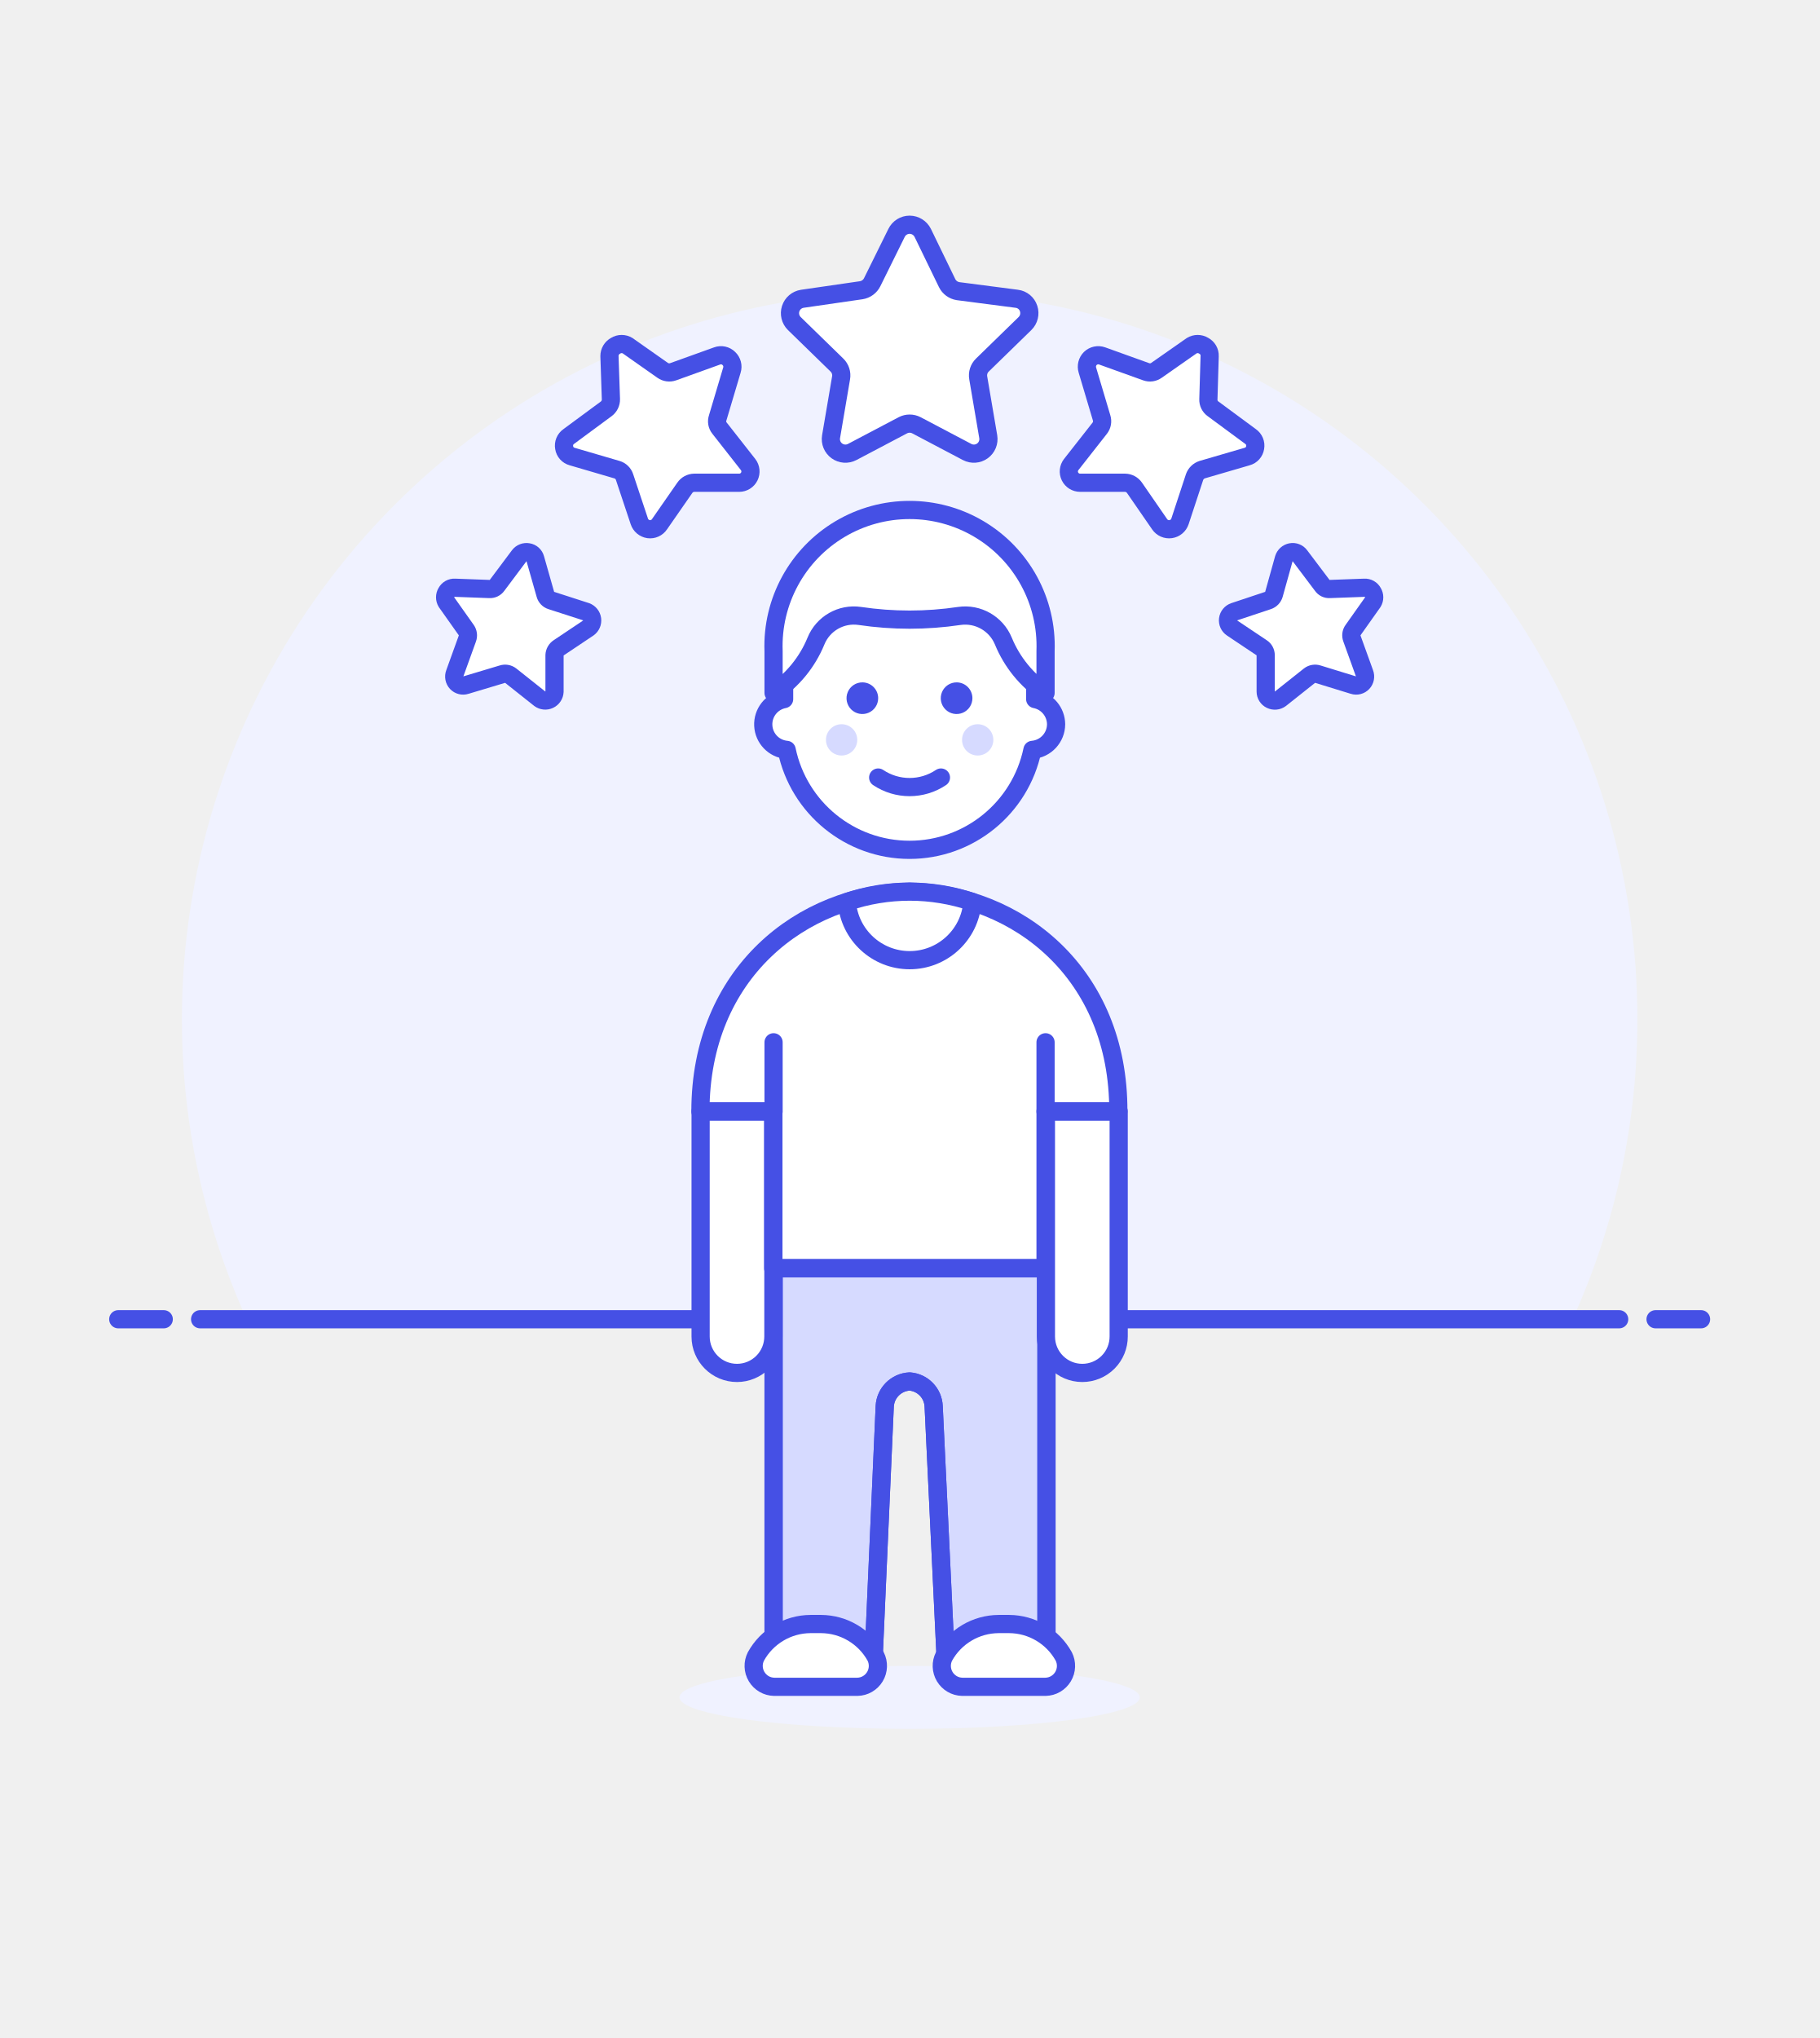
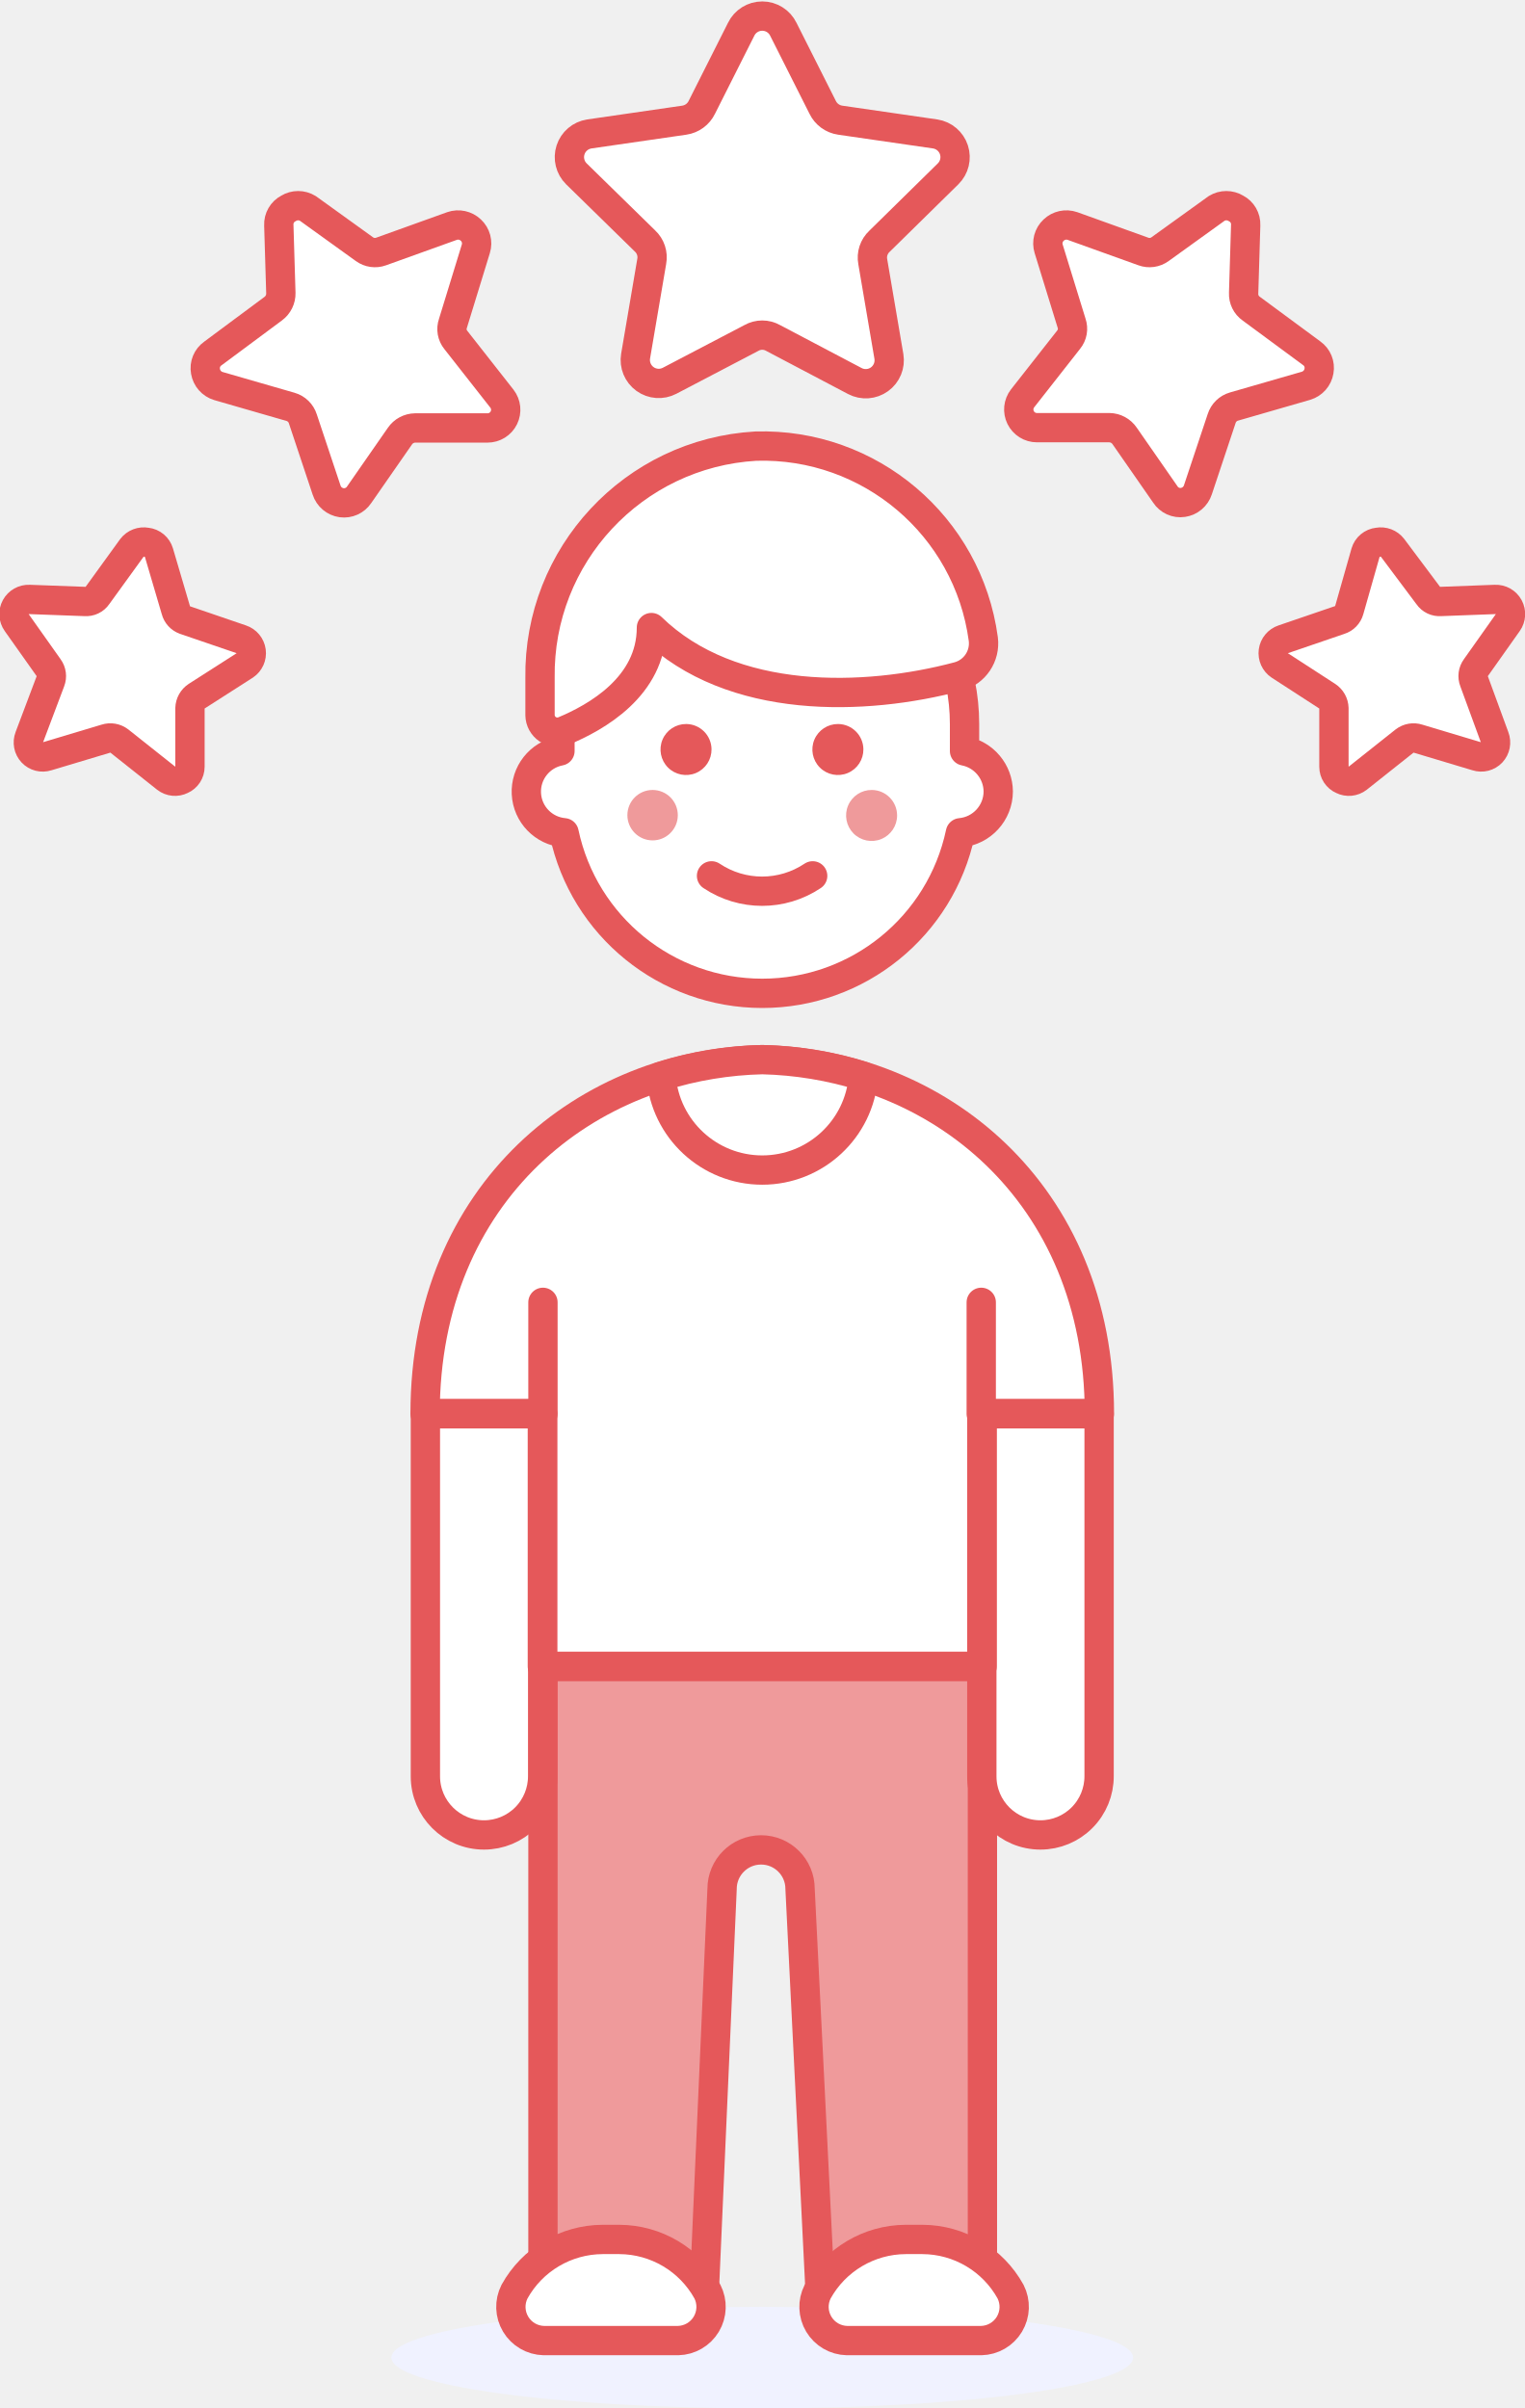
- <svg xmlns="http://www.w3.org/2000/svg" id="Duotone" viewBox="0 0 100 112">
+ <svg xmlns="http://www.w3.org/2000/svg" viewBox="0 0 52 82.15">
  <defs>
-     <style>.cls-1{fill:#f0f2ff;}.cls-2{fill:none;}.cls-2,.cls-3,.cls-7{stroke:#4550e5;stroke-linecap:round;stroke-linejoin:round;}.cls-3,.cls-6{fill:#fff;}.cls-4{fill:#4550e5;}.cls-5,.cls-7{fill:#d6daff;}</style>
+     <style>.cls-1{fill:#f0f2ff;}.cls-2,.cls-6{fill:#fff;}.cls-2,.cls-4{stroke:#e5585a;stroke-linecap:round;stroke-linejoin:round;}.cls-3{fill:#ef9a9b;}.cls-4{fill:none;}.cls-5{fill:#e5585a;}</style>
  </defs>
-   <g id="Icons">
-     <path class="cls-1" d="M90,56A40,40,0,1,0,13.56,72.5H86.44A39.85,39.85,0,0,0,90,56Z" />
-     <line class="cls-2" x1="11" y1="72.5" x2="89" y2="72.5" />
-     <line class="cls-2" x1="6.5" y1="72.5" x2="9" y2="72.5" />
-     <line class="cls-2" x1="91" y1="72.5" x2="93.5" y2="72.5" />
-     <ellipse class="cls-1" cx="50" cy="93.28" rx="12.65" ry="1.73" />
-     <path class="cls-3" d="M58.05,39.8a1.42,1.42,0,0,0-1.15-1.38V37.5a6.9,6.9,0,0,0-13.8,0v.92a1.41,1.41,0,0,0,.14,2.79,6.9,6.9,0,0,0,13.51,0A1.42,1.42,0,0,0,58.05,39.8Z" />
-     <path class="cls-4" d="M47.41,37.5a.87.87,0,1,0,.86.86.87.87,0,0,0-.86-.86Z" />
-     <path class="cls-4" d="M52.59,37.5a.87.87,0,1,0,.86.86.87.87,0,0,0-.86-.86Z" />
-     <circle class="cls-5" cx="46.26" cy="40.66" r="0.86" />
-     <circle class="cls-5" cx="53.74" cy="40.66" r="0.86" />
-     <path class="cls-6" d="M57.47,35.78a7.48,7.48,0,1,0-14.95,0v2.3a6.31,6.31,0,0,0,2.33-2.85,2.25,2.25,0,0,1,2.41-1.38,18.57,18.57,0,0,0,5.47,0,2.27,2.27,0,0,1,2.42,1.38,6.35,6.35,0,0,0,2.32,2.85Z" />
-     <path class="cls-2" d="M57.47,35.78a7.48,7.48,0,1,0-14.95,0v2.3a6.31,6.31,0,0,0,2.33-2.85,2.25,2.25,0,0,1,2.41-1.38,18.57,18.57,0,0,0,5.47,0,2.27,2.27,0,0,1,2.42,1.38,6.35,6.35,0,0,0,2.32,2.85Z" />
-     <path class="cls-2" d="M48.27,42.73a3.1,3.1,0,0,0,3.45,0" />
-     <path class="cls-6" d="M50,49c-5.93.12-11.5,4.48-11.5,12.08h4V69.7H57.47V61.08h4C61.5,53.48,55.93,49.12,50,49Z" />
-     <path class="cls-7" d="M42.52,69.7V91.55H48l.63-14.26A1.44,1.44,0,0,1,50,75.92a1.43,1.43,0,0,1,1.32,1.37L52,91.55h5.52V69.7Z" />
-     <path class="cls-2" d="M42.52,69.7V91.55H48l.63-14.26A1.44,1.44,0,0,1,50,75.92a1.43,1.43,0,0,1,1.32,1.37L52,91.55h5.52V69.7Z" />
-     <path class="cls-3" d="M59.49,75.45h0a2,2,0,0,1-2-2V61.08h4V73.44A2,2,0,0,1,59.49,75.45Z" />
-     <path class="cls-3" d="M40.51,75.45h0a2,2,0,0,1-2-2V61.08h4V73.44A2,2,0,0,1,40.51,75.45Z" />
-     <path class="cls-2" d="M50,49c-5.93.12-11.5,4.48-11.5,12.08h4V69.7H57.47V61.08h4C61.5,53.48,55.93,49.12,50,49Z" />
-     <line class="cls-2" x1="57.47" y1="61.08" x2="57.47" y2="57.28" />
-     <line class="cls-2" x1="42.52" y1="61.08" x2="42.52" y2="57.28" />
-     <path class="cls-3" d="M46.55,49.57h0a3.46,3.46,0,0,0,6.9,0h0a10.73,10.73,0,0,0-6.9,0Z" />
-     <path class="cls-3" d="M42.55,92.7a1.15,1.15,0,0,1-1-1.67,3.45,3.45,0,0,1,3-1.78h.58a3.45,3.45,0,0,1,3,1.78,1.15,1.15,0,0,1-1,1.67Z" />
-     <path class="cls-3" d="M52.89,92.7a1.15,1.15,0,0,1-1-1.67,3.45,3.45,0,0,1,3-1.78h.58a3.45,3.45,0,0,1,3,1.78,1.15,1.15,0,0,1-1,1.67Z" />
-     <path class="cls-6" d="M40.23,20.34a.62.62,0,0,0-.17-.64.61.61,0,0,0-.64-.14L37,20.43a.63.63,0,0,1-.58-.08L34.5,19a.63.63,0,0,0-.66,0,.64.64,0,0,0-.34.57l.08,2.37a.64.64,0,0,1-.26.53l-2.06,1.52a.61.61,0,0,0-.25.61.6.6,0,0,0,.44.49l2.46.72a.62.62,0,0,1,.42.41l.81,2.43a.63.63,0,0,0,.51.43.62.62,0,0,0,.6-.27l1.39-2a.64.64,0,0,1,.52-.28h2.47a.62.62,0,0,0,.49-1l-1.57-2a.59.59,0,0,1-.1-.57Z" />
-     <path class="cls-2" d="M40.23,20.34a.62.62,0,0,0-.17-.64.61.61,0,0,0-.64-.14L37,20.43a.63.63,0,0,1-.58-.08L34.5,19a.63.63,0,0,0-.66,0,.64.64,0,0,0-.34.57l.08,2.37a.64.64,0,0,1-.26.53l-2.06,1.52a.61.61,0,0,0-.25.61.6.6,0,0,0,.44.49l2.46.72a.62.62,0,0,1,.42.41l.81,2.43a.63.63,0,0,0,.51.43.62.62,0,0,0,.6-.27l1.39-2a.64.64,0,0,1,.52-.28h2.47a.62.62,0,0,0,.49-1l-1.57-2a.59.59,0,0,1-.1-.57Z" />
-     <path class="cls-6" d="M29.42,30.7a.48.48,0,0,0-.39-.35.5.5,0,0,0-.49.19l-1.22,1.63a.47.47,0,0,1-.42.2L25,32.3a.49.49,0,0,0-.46.26.51.51,0,0,0,0,.53l1.09,1.54a.5.5,0,0,1,.06.46L25,37a.5.5,0,0,0,.1.52.49.49,0,0,0,.51.13l2-.6a.5.5,0,0,1,.46.08l1.6,1.27a.51.51,0,0,0,.81-.39l0-2a.51.51,0,0,1,.23-.41l1.63-1.09a.51.51,0,0,0-.12-.89L30.3,33a.48.48,0,0,1-.32-.33Z" />
-     <path class="cls-2" d="M29.42,30.7a.48.48,0,0,0-.39-.35.5.5,0,0,0-.49.19l-1.22,1.63a.47.47,0,0,1-.42.2L25,32.3a.49.49,0,0,0-.46.26.51.51,0,0,0,0,.53l1.09,1.54a.5.5,0,0,1,.06.46L25,37a.5.5,0,0,0,.1.52.49.49,0,0,0,.51.13l2-.6a.5.5,0,0,1,.46.08l1.6,1.27a.51.51,0,0,0,.81-.39l0-2a.51.51,0,0,1,.23-.41l1.63-1.09a.51.51,0,0,0-.12-.89L30.3,33a.48.48,0,0,1-.32-.33Z" />
-     <path class="cls-6" d="M59.77,20.34a.64.64,0,0,1,.16-.64.63.63,0,0,1,.65-.14l2.42.87a.61.61,0,0,0,.57-.08L65.5,19a.63.63,0,0,1,.66,0,.61.61,0,0,1,.33.57l-.07,2.37a.61.61,0,0,0,.26.53l2.06,1.52a.61.61,0,0,1,.25.61.6.6,0,0,1-.44.49l-2.47.72a.66.66,0,0,0-.42.41l-.8,2.43a.63.63,0,0,1-1.12.16l-1.38-2a.64.64,0,0,0-.52-.28H59.37a.62.62,0,0,1-.49-1l1.57-2a.62.62,0,0,0,.1-.57Z" />
-     <path class="cls-2" d="M59.77,20.34a.64.64,0,0,1,.16-.64.63.63,0,0,1,.65-.14l2.42.87a.61.61,0,0,0,.57-.08L65.5,19a.63.63,0,0,1,.66,0,.61.61,0,0,1,.33.57l-.07,2.37a.61.61,0,0,0,.26.53l2.06,1.52a.61.61,0,0,1,.25.61.6.6,0,0,1-.44.49l-2.47.72a.66.66,0,0,0-.42.41l-.8,2.43a.63.63,0,0,1-1.12.16l-1.38-2a.64.64,0,0,0-.52-.28H59.37a.62.62,0,0,1-.49-1l1.57-2a.62.62,0,0,0,.1-.57Z" />
-     <path class="cls-6" d="M70.57,30.7a.51.51,0,0,1,.39-.35.49.49,0,0,1,.49.19l1.23,1.63a.45.45,0,0,0,.41.2L75,32.3a.49.49,0,0,1,.46.26.51.51,0,0,1,0,.53l-1.09,1.54a.48.48,0,0,0-.06.46L75,37a.5.5,0,0,1-.1.52.49.49,0,0,1-.51.13l-1.95-.6a.5.5,0,0,0-.46.08l-1.6,1.27a.51.51,0,0,1-.53.05.49.49,0,0,1-.28-.44l0-2a.48.48,0,0,0-.22-.41l-1.63-1.09a.5.5,0,0,1,.12-.89L69.7,33a.5.5,0,0,0,.32-.33Z" />
-     <path class="cls-2" d="M70.57,30.7a.51.51,0,0,1,.39-.35.49.49,0,0,1,.49.19l1.23,1.63a.45.45,0,0,0,.41.2L75,32.3a.49.49,0,0,1,.46.26.51.51,0,0,1,0,.53l-1.09,1.54a.48.48,0,0,0-.06.46L75,37a.5.5,0,0,1-.1.52.49.49,0,0,1-.51.13l-1.95-.6a.5.5,0,0,0-.46.08l-1.6,1.27a.51.51,0,0,1-.53.05.49.49,0,0,1-.28-.44l0-2a.48.48,0,0,0-.22-.41l-1.63-1.09a.5.5,0,0,1,.12-.89L69.7,33a.5.5,0,0,0,.32-.33Z" />
-     <path class="cls-6" d="M56.34,17.78a.8.8,0,0,0,.2-.82.78.78,0,0,0-.65-.54L52.66,16a.81.81,0,0,1-.6-.44L50.72,12.8a.81.81,0,0,0-.72-.45.8.8,0,0,0-.72.45l-1.34,2.71a.81.81,0,0,1-.6.44l-3.24.47a.8.8,0,0,0-.44,1.36L46,20.06a.79.79,0,0,1,.23.71L45.68,24a.8.8,0,0,0,1.16.84l2.79-1.47a.81.81,0,0,1,.74,0l2.79,1.47A.8.8,0,0,0,54.32,24l-.55-3.23a.79.79,0,0,1,.23-.71Z" />
-     <path class="cls-2" d="M56.34,17.78a.8.8,0,0,0,.2-.82.78.78,0,0,0-.65-.54L52.66,16a.81.81,0,0,1-.6-.44L50.72,12.8a.81.81,0,0,0-.72-.45.8.8,0,0,0-.72.45l-1.34,2.71a.81.81,0,0,1-.6.44l-3.24.47a.8.8,0,0,0-.44,1.36L46,20.06a.79.79,0,0,1,.23.71L45.68,24a.8.8,0,0,0,1.16.84l2.79-1.47a.81.81,0,0,1,.74,0l2.79,1.47A.8.8,0,0,0,54.32,24l-.55-3.23a.79.79,0,0,1,.23-.71Z" />
+   <g id="Layer_2" data-name="Layer 2">
+     <g id="Duotone">
+       <g id="Icons">
+         <g id="Scene">
+           <ellipse class="cls-1" cx="26" cy="80.43" rx="12.65" ry="1.73" />
+           <path class="cls-2" d="M34.05,27a1.42,1.42,0,0,0-1.15-1.38v-.92a6.9,6.9,0,0,0-13.8,0v.92a1.41,1.41,0,0,0,.14,2.79,6.91,6.91,0,0,0,13.52,0A1.42,1.42,0,0,0,34.05,27Z" />
+           <path class="cls-3" d="M23.12,27.82a.86.86,0,1,1-.86-.87A.86.86,0,0,1,23.12,27.82Z" />
+           <path class="cls-3" d="M30.6,27.82a.87.87,0,1,1-.86-.87A.87.87,0,0,1,30.6,27.82Z" />
+           <path class="cls-4" d="M24.27,29.88a3.1,3.1,0,0,0,3.45,0" />
+           <path class="cls-5" d="M23.41,24.7a.87.87,0,1,0,.86.86.87.87,0,0,0-.86-.86Z" />
+           <path class="cls-5" d="M28.59,24.7a.87.87,0,1,0,.86.86.87.87,0,0,0-.86-.86Z" />
+           <path class="cls-6" d="M25.78,15.22a7.81,7.81,0,0,0-7.36,7.91V24.4a.59.59,0,0,0,.8.54c1.11-.46,3-1.52,3-3.53,2.74,2.67,7.3,2.51,10.46,1.67a1.17,1.17,0,0,0,.86-1.28A7.6,7.6,0,0,0,25.78,15.22Z" />
+           <path class="cls-4" d="M25.78,15.22a7.81,7.81,0,0,0-7.36,7.91V24.4a.59.59,0,0,0,.8.54c1.11-.46,3-1.52,3-3.53,2.74,2.67,7.3,2.51,10.46,1.67a1.17,1.17,0,0,0,.86-1.28A7.6,7.6,0,0,0,25.78,15.22Z" />
+           <path class="cls-6" d="M26,36.15c-5.93.12-11.5,4.48-11.5,12.08h4v8.62h15V48.23h4C37.5,40.63,31.93,36.27,26,36.15Z" />
+           <path class="cls-3" d="M18.52,56.85V78.7H24l.63-14.26a1.33,1.33,0,1,1,2.66,0L28,78.7h5.51V56.85Z" />
+           <path class="cls-4" d="M18.52,56.85V78.7H24l.63-14.26a1.33,1.33,0,1,1,2.66,0L28,78.7h5.51V56.85Z" />
+           <path class="cls-2" d="M35.49,62.6h0a2,2,0,0,1-2-2V48.23h4V60.59A2,2,0,0,1,35.49,62.6Z" />
+           <path class="cls-2" d="M16.51,62.6h0a2,2,0,0,1-2-2V48.23h4V60.59A2,2,0,0,1,16.51,62.6Z" />
+           <path class="cls-4" d="M26,36.15c-5.93.12-11.5,4.48-11.5,12.08h4v8.62h15V48.23h4C37.5,40.63,31.93,36.27,26,36.15Z" />
+           <line class="cls-4" x1="33.47" y1="48.23" x2="33.47" y2="44.43" />
+           <line class="cls-4" x1="18.52" y1="48.23" x2="18.52" y2="44.43" />
+           <path class="cls-2" d="M22.55,36.72h0a3.46,3.46,0,0,0,6.9,0h0A12.52,12.52,0,0,0,26,36.15,12.52,12.52,0,0,0,22.55,36.72Z" />
+           <path class="cls-2" d="M18.55,79.85a1.15,1.15,0,0,1-1-1.67,3.45,3.45,0,0,1,3-1.78h.58a3.45,3.45,0,0,1,3,1.78,1.15,1.15,0,0,1-1,1.67Z" />
+           <path class="cls-2" d="M28.89,79.85a1.15,1.15,0,0,1-1-1.67,3.45,3.45,0,0,1,3-1.78h.58a3.45,3.45,0,0,1,3,1.78,1.15,1.15,0,0,1-1,1.67Z" />
+           <path class="cls-6" d="M16.23,8.49a.62.62,0,0,0-.17-.64.63.63,0,0,0-.64-.14L13,8.58a.61.61,0,0,1-.57-.08L10.5,7.11a.63.63,0,0,0-.66,0,.61.61,0,0,0-.33.57L9.58,10a.64.64,0,0,1-.26.53L7.26,12.06a.61.61,0,0,0-.25.61.63.63,0,0,0,.44.5l2.46.71a.62.62,0,0,1,.42.41l.81,2.43a.63.63,0,0,0,.51.43.62.62,0,0,0,.6-.27l1.39-2a.64.64,0,0,1,.52-.28h2.47a.62.62,0,0,0,.49-1l-1.57-2a.59.59,0,0,1-.1-.57Z" />
+           <path class="cls-4" d="M16.23,8.49a.62.62,0,0,0-.17-.64.63.63,0,0,0-.64-.14L13,8.58a.61.61,0,0,1-.57-.08L10.5,7.11a.63.63,0,0,0-.66,0,.61.61,0,0,0-.33.57L9.58,10a.64.64,0,0,1-.26.53L7.26,12.06a.61.61,0,0,0-.25.61.63.63,0,0,0,.44.5l2.46.71a.62.62,0,0,1,.42.41l.81,2.43a.63.63,0,0,0,.51.43.62.62,0,0,0,.6-.27l1.39-2a.64.64,0,0,1,.52-.28h2.47a.62.62,0,0,0,.49-1l-1.57-2a.59.59,0,0,1-.1-.57Z" />
+           <path class="cls-6" d="M5.42,18.85A.49.49,0,0,0,5,18.5a.51.51,0,0,0-.5.19L3.32,20.32a.46.46,0,0,1-.42.2L1,20.45a.5.5,0,0,0-.43.79l1.09,1.54a.48.48,0,0,1,.06.46L1,25.15a.5.5,0,0,0,.1.52.49.49,0,0,0,.51.13l2-.6a.5.5,0,0,1,.46.08l1.6,1.27a.49.49,0,0,0,.52.05.48.48,0,0,0,.29-.44l0-2a.51.51,0,0,1,.23-.41L8.35,22.7a.5.5,0,0,0-.12-.89L6.3,21.15A.48.48,0,0,1,6,20.82Z" />
+           <path class="cls-4" d="M5.42,18.85A.49.49,0,0,0,5,18.5a.51.51,0,0,0-.5.19L3.32,20.32a.46.46,0,0,1-.42.2L1,20.45a.5.5,0,0,0-.43.79l1.09,1.54a.48.48,0,0,1,.06.46L1,25.15a.5.5,0,0,0,.1.52.49.49,0,0,0,.51.13l2-.6a.5.5,0,0,1,.46.08l1.6,1.27a.49.49,0,0,0,.52.05.48.48,0,0,0,.29-.44l0-2a.51.51,0,0,1,.23-.41L8.35,22.7a.5.5,0,0,0-.12-.89L6.3,21.15A.48.48,0,0,1,6,20.82Z" />
+           <path class="cls-6" d="M35.77,8.49a.62.62,0,0,1,.17-.64.63.63,0,0,1,.64-.14L39,8.58a.61.61,0,0,0,.57-.08L41.5,7.11a.63.63,0,0,1,.66,0,.61.61,0,0,1,.33.57L42.42,10a.61.61,0,0,0,.26.53l2.06,1.52a.61.61,0,0,1,.25.61.63.63,0,0,1-.44.5l-2.46.71a.62.62,0,0,0-.42.41l-.81,2.43a.63.63,0,0,1-.51.43.61.61,0,0,1-.6-.27l-1.39-2a.64.64,0,0,0-.52-.28H35.37a.62.62,0,0,1-.49-1l1.57-2a.59.59,0,0,0,.1-.57Z" />
+           <path class="cls-4" d="M35.77,8.49a.62.62,0,0,1,.17-.64.63.63,0,0,1,.64-.14L39,8.58a.61.61,0,0,0,.57-.08L41.5,7.11a.63.63,0,0,1,.66,0,.61.61,0,0,1,.33.57L42.42,10a.61.61,0,0,0,.26.53l2.06,1.52a.61.61,0,0,1,.25.61.63.63,0,0,1-.44.5l-2.46.71a.62.62,0,0,0-.42.41l-.81,2.43a.63.63,0,0,1-.51.43.61.61,0,0,1-.6-.27l-1.39-2a.64.64,0,0,0-.52-.28H35.37a.62.62,0,0,1-.49-1l1.57-2a.59.59,0,0,0,.1-.57Z" />
+           <path class="cls-6" d="M46.58,18.85A.49.49,0,0,1,47,18.5a.51.51,0,0,1,.5.19l1.22,1.63a.46.46,0,0,0,.42.2L51,20.45a.5.5,0,0,1,.43.79l-1.09,1.54a.48.48,0,0,0-.06.46l.7,1.91a.5.5,0,0,1-.1.52.49.49,0,0,1-.51.13l-2-.6a.5.5,0,0,0-.46.08l-1.6,1.27a.49.49,0,0,1-.52.05.48.48,0,0,1-.29-.44l0-2a.51.51,0,0,0-.23-.41L43.65,22.7a.5.5,0,0,1,.12-.89l1.93-.66a.48.48,0,0,0,.32-.33Z" />
+           <path class="cls-4" d="M46.58,18.85A.49.49,0,0,1,47,18.5a.51.51,0,0,1,.5.19l1.22,1.63a.46.46,0,0,0,.42.2L51,20.45a.5.5,0,0,1,.43.79l-1.09,1.54a.48.48,0,0,0-.06.46l.7,1.91a.5.5,0,0,1-.1.52.49.49,0,0,1-.51.13l-2-.6a.5.5,0,0,0-.46.08l-1.6,1.27a.49.49,0,0,1-.52.05.48.48,0,0,1-.29-.44l0-2a.51.51,0,0,0-.23-.41L43.65,22.7a.5.5,0,0,1,.12-.89l1.93-.66a.48.48,0,0,0,.32-.33Z" />
+           <path class="cls-6" d="M32.34,5.93a.8.8,0,0,0-.44-1.36L28.66,4.1a.79.79,0,0,1-.6-.44L26.72,1a.8.8,0,0,0-1.44,0L23.94,3.66a.79.79,0,0,1-.6.44l-3.24.47a.8.8,0,0,0-.44,1.36L22,8.22a.76.76,0,0,1,.23.7l-.55,3.23a.8.8,0,0,0,1.16.84l2.79-1.46a.75.75,0,0,1,.74,0L29.16,13a.8.8,0,0,0,1.16-.84l-.55-3.23a.76.76,0,0,1,.23-.7Z" />
+           <path class="cls-4" d="M32.34,5.93a.8.8,0,0,0-.44-1.36L28.66,4.1a.79.79,0,0,1-.6-.44L26.72,1a.8.8,0,0,0-1.44,0L23.94,3.66a.79.79,0,0,1-.6.44l-3.24.47a.8.8,0,0,0-.44,1.36L22,8.22a.76.76,0,0,1,.23.7l-.55,3.23a.8.8,0,0,0,1.16.84l2.79-1.46a.75.75,0,0,1,.74,0L29.16,13a.8.8,0,0,0,1.16-.84l-.55-3.23a.76.76,0,0,1,.23-.7Z" />
+         </g>
+       </g>
+     </g>
  </g>
</svg>
